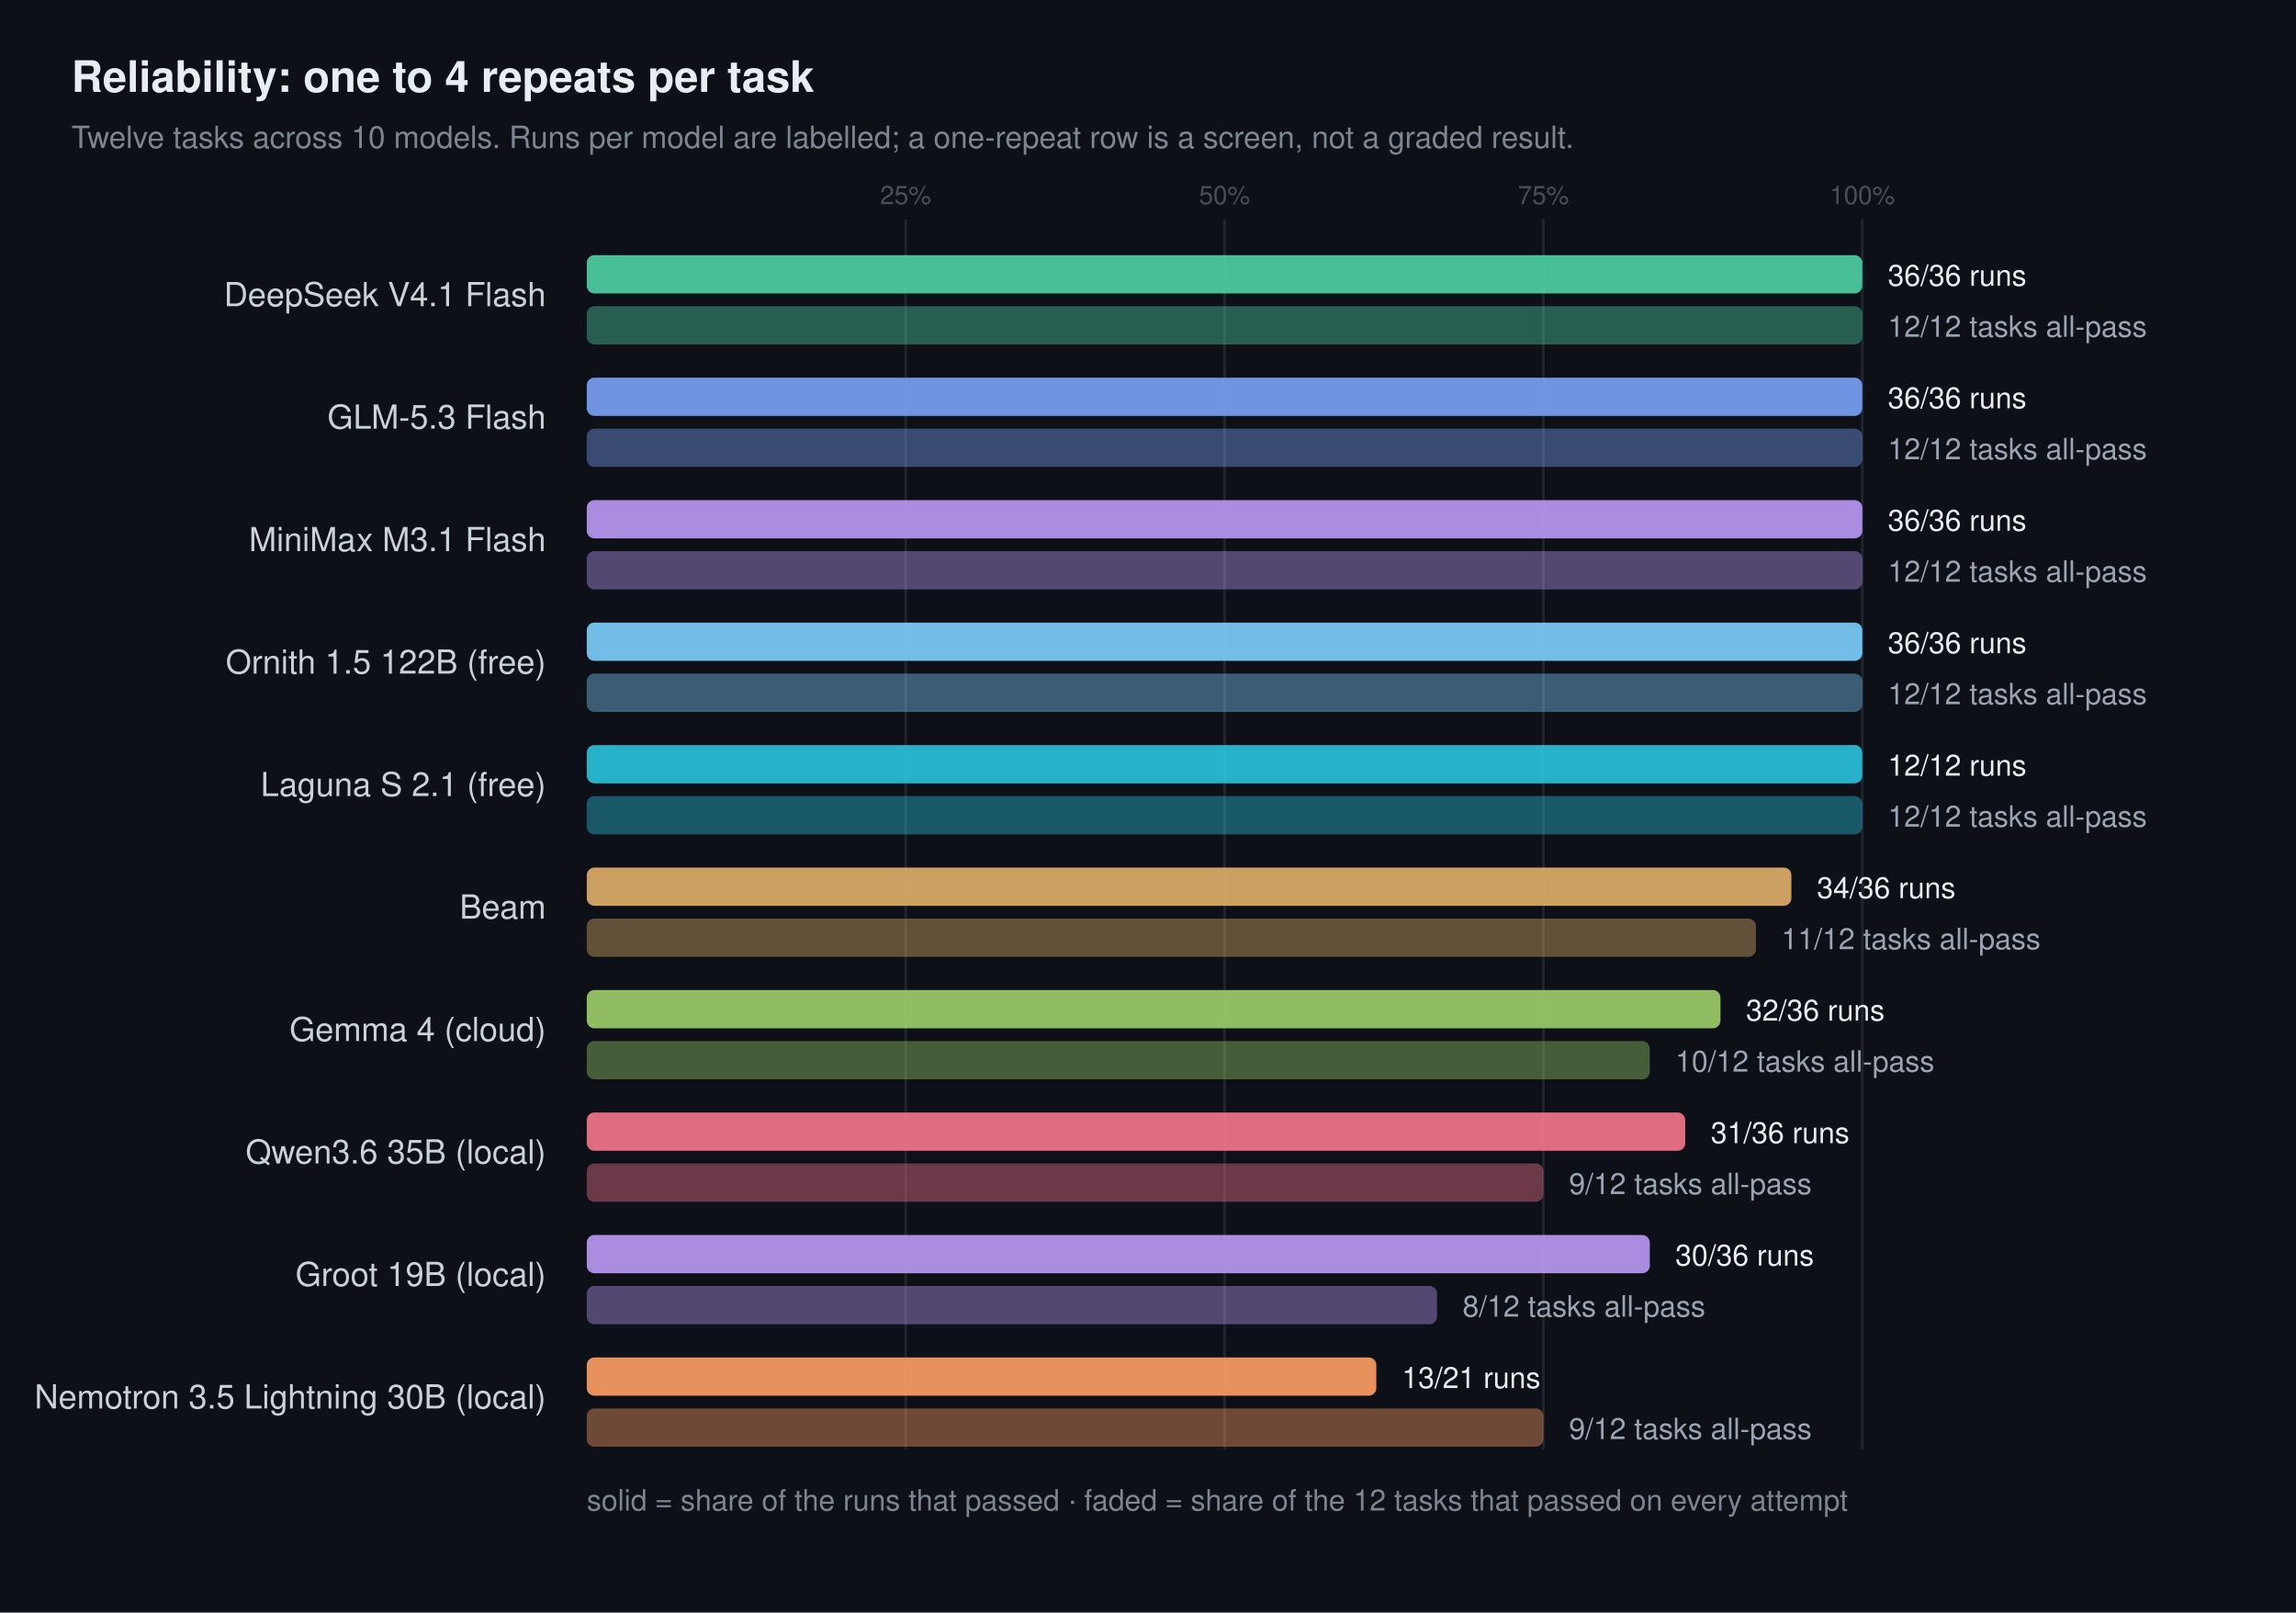
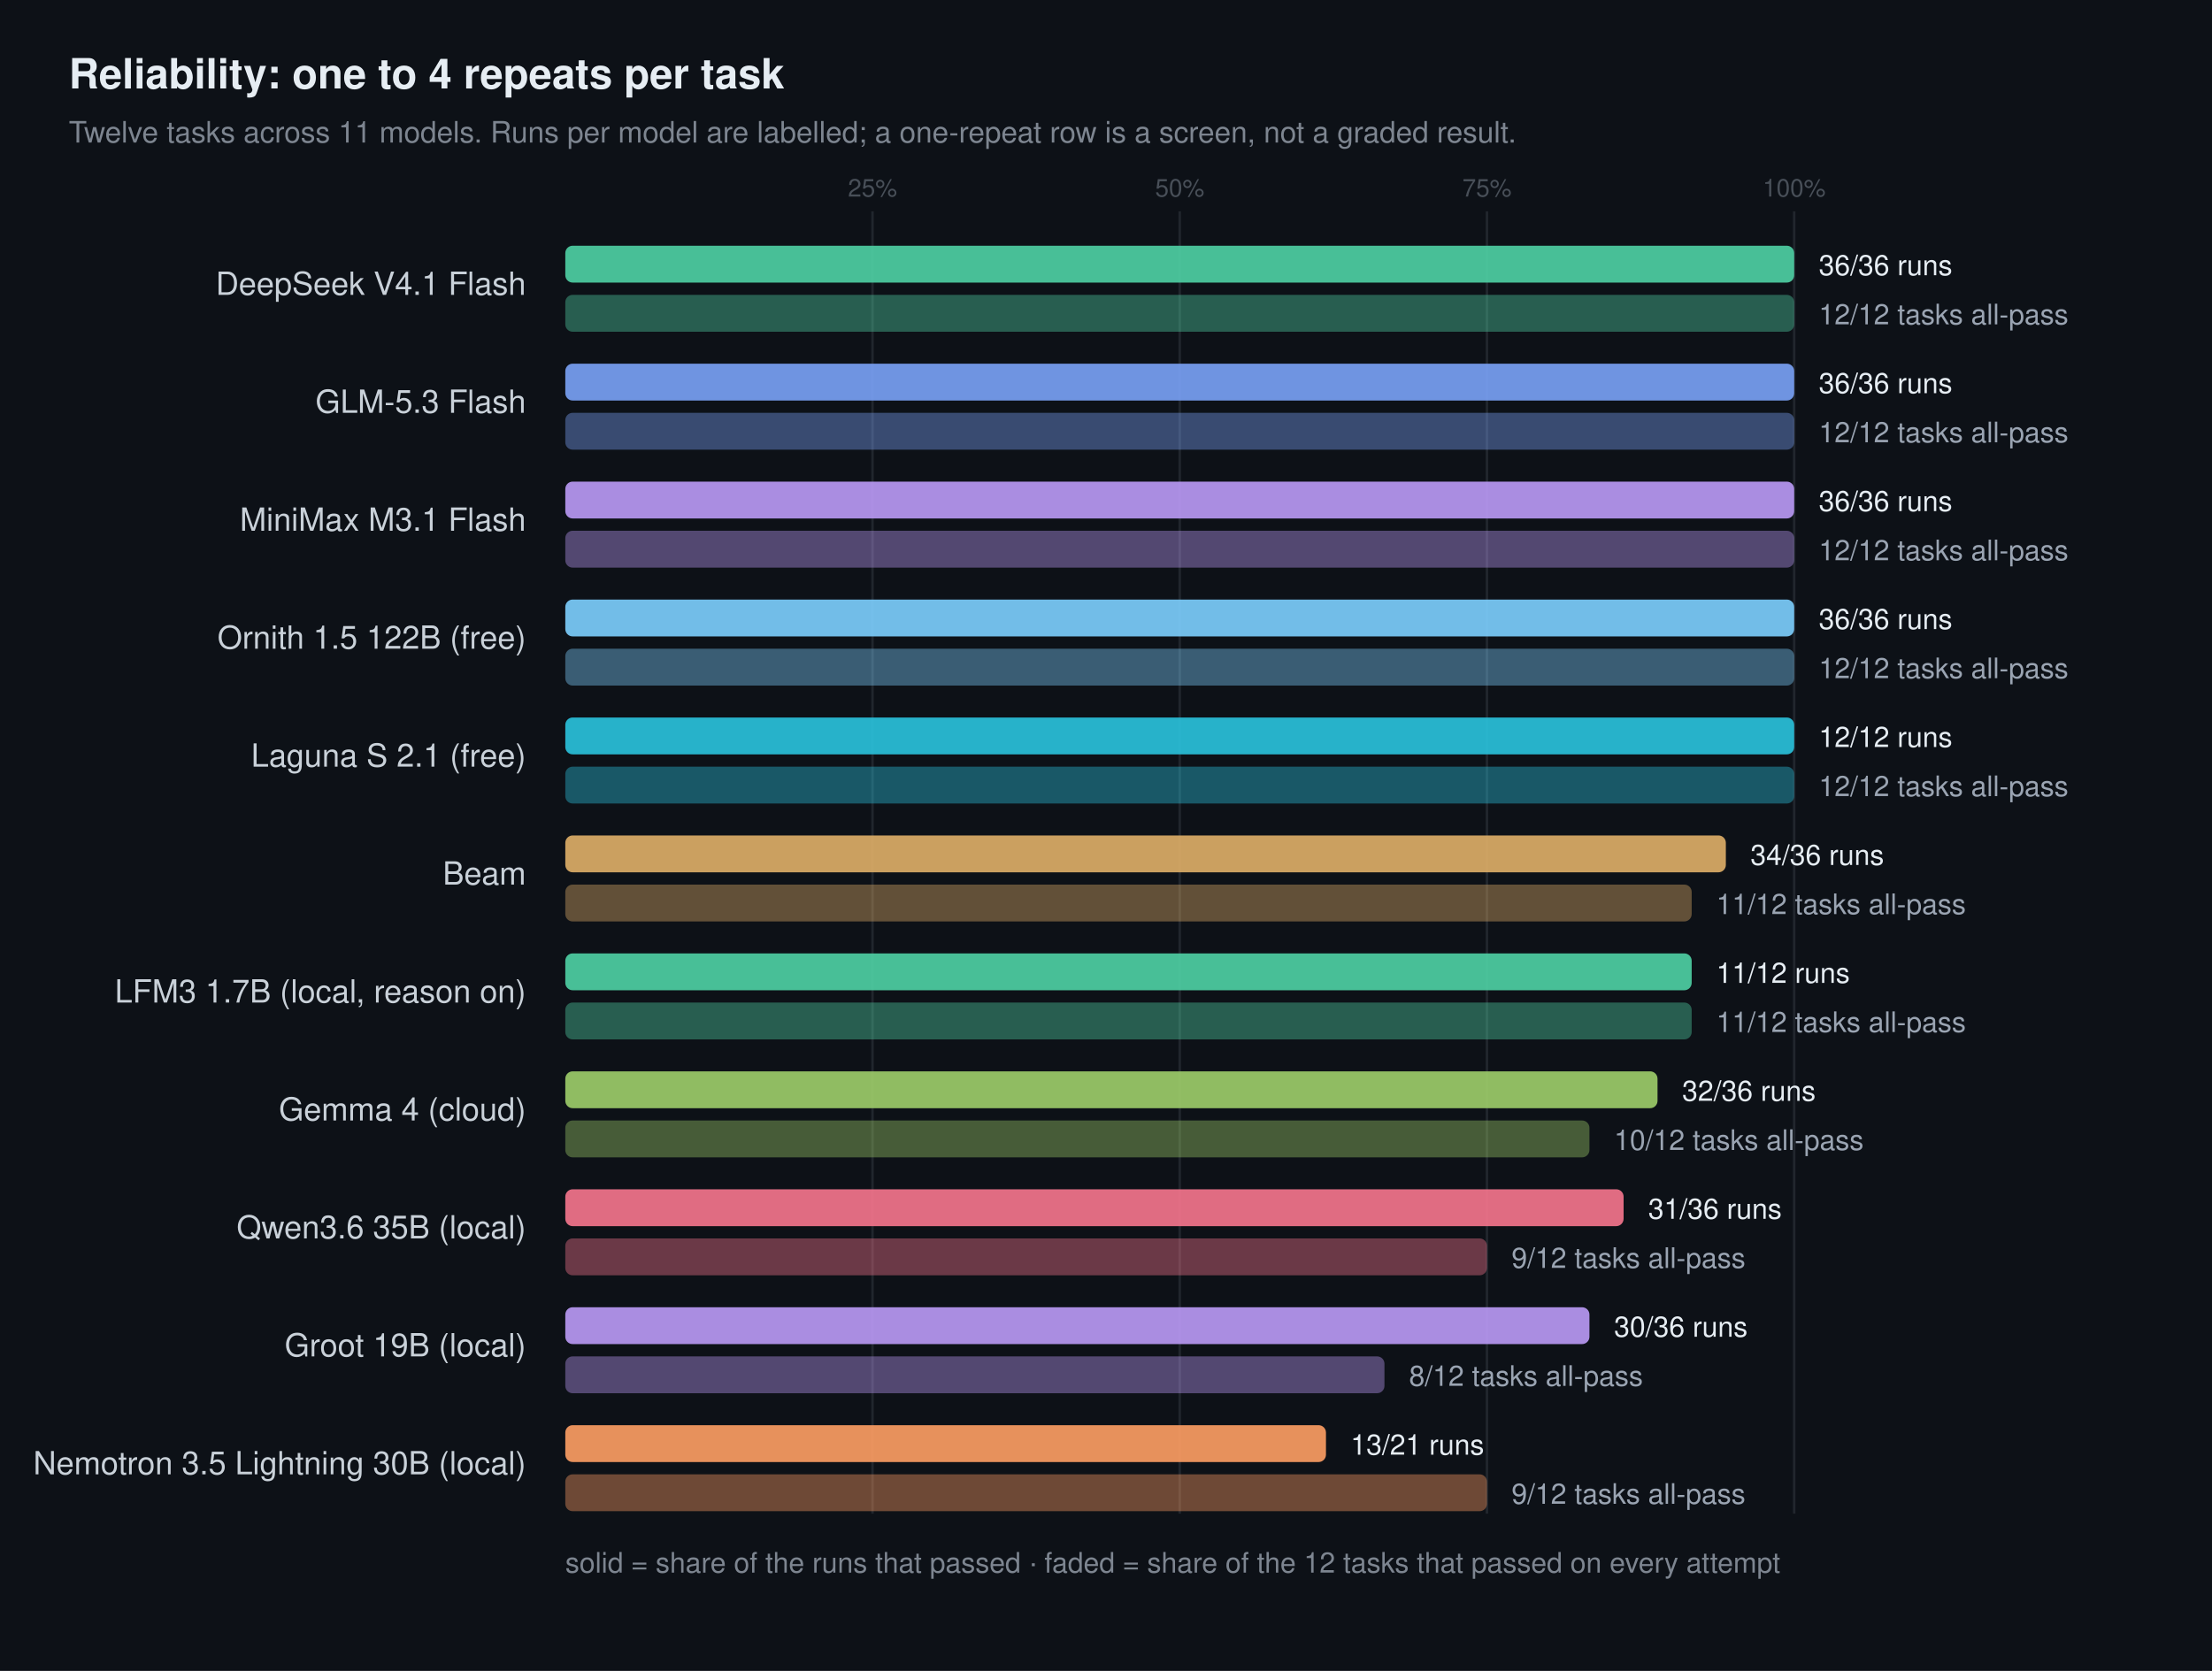
- <svg xmlns="http://www.w3.org/2000/svg" width="900" height="632" viewBox="0 0 900 632" font-family="ui-sans-serif, -apple-system, Segoe UI, Helvetica, Arial, sans-serif">
+ <svg xmlns="http://www.w3.org/2000/svg" width="900" height="680" viewBox="0 0 900 680" font-family="ui-sans-serif, -apple-system, Segoe UI, Helvetica, Arial, sans-serif">
  <rect width="100%" height="100%" fill="#0d1117" />
  <text x="28" y="36" fill="#e6edf3" font-size="17" font-weight="600">Reliability: one to 4 repeats per task</text>
-   <text x="28" y="58" fill="#7d8590" font-size="12">Twelve tasks across 10 models. Runs per model are labelled; a one-repeat row is a screen, not a graded result.</text>
-   <line x1="355.0" y1="86" x2="355.0" y2="568" stroke="#21262d" stroke-width="1" />
+   <text x="28" y="58" fill="#7d8590" font-size="12">Twelve tasks across 11 models. Runs per model are labelled; a one-repeat row is a screen, not a graded result.</text>
+   <line x1="355.0" y1="86" x2="355.0" y2="616" stroke="#21262d" stroke-width="1" />
  <text x="355.0" y="80" fill="#484f58" font-size="10" text-anchor="middle">25%</text>
-   <line x1="480.0" y1="86" x2="480.0" y2="568" stroke="#21262d" stroke-width="1" />
+   <line x1="480.0" y1="86" x2="480.0" y2="616" stroke="#21262d" stroke-width="1" />
  <text x="480.0" y="80" fill="#484f58" font-size="10" text-anchor="middle">50%</text>
-   <line x1="605.0" y1="86" x2="605.0" y2="568" stroke="#21262d" stroke-width="1" />
+   <line x1="605.0" y1="86" x2="605.0" y2="616" stroke="#21262d" stroke-width="1" />
  <text x="605.0" y="80" fill="#484f58" font-size="10" text-anchor="middle">75%</text>
-   <line x1="730.0" y1="86" x2="730.0" y2="568" stroke="#21262d" stroke-width="1" />
+   <line x1="730.0" y1="86" x2="730.0" y2="616" stroke="#21262d" stroke-width="1" />
  <text x="730.0" y="80" fill="#484f58" font-size="10" text-anchor="middle">100%</text>
  <text x="214" y="120" fill="#c9d1d9" font-size="13" text-anchor="end">DeepSeek V4.1 Flash</text>
  <rect x="230" y="100" width="500.0" height="15" rx="3" fill="#4fd1a5" opacity="0.9" />
  <text x="740.0" y="112" fill="#e6edf3" font-size="11.5">36/36 runs</text>
  <rect x="230" y="120" width="500.0" height="15" rx="3" fill="#4fd1a5" opacity="0.4" />
  <text x="740.0" y="132" fill="#9aa4b2" font-size="11.5">12/12 tasks all-pass</text>
  <text x="214" y="168" fill="#c9d1d9" font-size="13" text-anchor="end">GLM-5.3 Flash</text>
  <rect x="230" y="148" width="500.0" height="15" rx="3" fill="#7aa2f7" opacity="0.9" />
  <text x="740.0" y="160" fill="#e6edf3" font-size="11.5">36/36 runs</text>
  <rect x="230" y="168" width="500.0" height="15" rx="3" fill="#7aa2f7" opacity="0.4" />
  <text x="740.0" y="180" fill="#9aa4b2" font-size="11.5">12/12 tasks all-pass</text>
  <text x="214" y="216" fill="#c9d1d9" font-size="13" text-anchor="end">MiniMax M3.1 Flash</text>
  <rect x="230" y="196" width="500.0" height="15" rx="3" fill="#bb9af7" opacity="0.9" />
  <text x="740.0" y="208" fill="#e6edf3" font-size="11.5">36/36 runs</text>
  <rect x="230" y="216" width="500.0" height="15" rx="3" fill="#bb9af7" opacity="0.4" />
  <text x="740.0" y="228" fill="#9aa4b2" font-size="11.5">12/12 tasks all-pass</text>
  <text x="214" y="264" fill="#c9d1d9" font-size="13" text-anchor="end">Ornith 1.5 122B (free)</text>
  <rect x="230" y="244" width="500.0" height="15" rx="3" fill="#7dcfff" opacity="0.9" />
  <text x="740.0" y="256" fill="#e6edf3" font-size="11.5">36/36 runs</text>
  <rect x="230" y="264" width="500.0" height="15" rx="3" fill="#7dcfff" opacity="0.4" />
  <text x="740.0" y="276" fill="#9aa4b2" font-size="11.5">12/12 tasks all-pass</text>
  <text x="214" y="312" fill="#c9d1d9" font-size="13" text-anchor="end">Laguna S 2.1 (free)</text>
  <rect x="230" y="292" width="500.0" height="15" rx="3" fill="#2ac3de" opacity="0.9" />
  <text x="740.0" y="304" fill="#e6edf3" font-size="11.5">12/12 runs</text>
  <rect x="230" y="312" width="500.0" height="15" rx="3" fill="#2ac3de" opacity="0.4" />
  <text x="740.0" y="324" fill="#9aa4b2" font-size="11.5">12/12 tasks all-pass</text>
  <text x="214" y="360" fill="#c9d1d9" font-size="13" text-anchor="end">Beam</text>
  <rect x="230" y="340" width="472.2" height="15" rx="3" fill="#e0af68" opacity="0.9" />
  <text x="712.2" y="352" fill="#e6edf3" font-size="11.5">34/36 runs</text>
  <rect x="230" y="360" width="458.3" height="15" rx="3" fill="#e0af68" opacity="0.4" />
  <text x="698.3" y="372" fill="#9aa4b2" font-size="11.5">11/12 tasks all-pass</text>
-   <text x="214" y="408" fill="#c9d1d9" font-size="13" text-anchor="end">Gemma 4 (cloud)</text>
-   <rect x="230" y="388" width="444.4" height="15" rx="3" fill="#9ece6a" opacity="0.9" />
-   <text x="684.4" y="400" fill="#e6edf3" font-size="11.5">32/36 runs</text>
-   <rect x="230" y="408" width="416.7" height="15" rx="3" fill="#9ece6a" opacity="0.4" />
-   <text x="656.7" y="420" fill="#9aa4b2" font-size="11.5">10/12 tasks all-pass</text>
-   <text x="214" y="456" fill="#c9d1d9" font-size="13" text-anchor="end">Qwen3.6 35B (local)</text>
-   <rect x="230" y="436" width="430.6" height="15" rx="3" fill="#f7768e" opacity="0.9" />
-   <text x="670.6" y="448" fill="#e6edf3" font-size="11.5">31/36 runs</text>
-   <rect x="230" y="456" width="375.0" height="15" rx="3" fill="#f7768e" opacity="0.4" />
-   <text x="615.0" y="468" fill="#9aa4b2" font-size="11.5">9/12 tasks all-pass</text>
-   <text x="214" y="504" fill="#c9d1d9" font-size="13" text-anchor="end">Groot 19B (local)</text>
-   <rect x="230" y="484" width="416.7" height="15" rx="3" fill="#bb9af7" opacity="0.9" />
-   <text x="656.7" y="496" fill="#e6edf3" font-size="11.5">30/36 runs</text>
-   <rect x="230" y="504" width="333.3" height="15" rx="3" fill="#bb9af7" opacity="0.4" />
-   <text x="573.3" y="516" fill="#9aa4b2" font-size="11.5">8/12 tasks all-pass</text>
-   <text x="214" y="552" fill="#c9d1d9" font-size="13" text-anchor="end">Nemotron 3.5 Lightning 30B (local)</text>
-   <rect x="230" y="532" width="309.5" height="15" rx="3" fill="#ff9e64" opacity="0.9" />
-   <text x="549.5" y="544" fill="#e6edf3" font-size="11.5">13/21 runs</text>
-   <rect x="230" y="552" width="375.0" height="15" rx="3" fill="#ff9e64" opacity="0.4" />
-   <text x="615.0" y="564" fill="#9aa4b2" font-size="11.5">9/12 tasks all-pass</text>
-   <text x="230" y="592" fill="#7d8590" font-size="11.5">solid = share of the runs that passed   ·   faded = share of the 12 tasks that passed on every attempt</text>
+   <text x="214" y="408" fill="#c9d1d9" font-size="13" text-anchor="end">LFM3 1.7B (local, reason on)</text>
+   <rect x="230" y="388" width="458.3" height="15" rx="3" fill="#4fd1a5" opacity="0.9" />
+   <text x="698.3" y="400" fill="#e6edf3" font-size="11.5">11/12 runs</text>
+   <rect x="230" y="408" width="458.3" height="15" rx="3" fill="#4fd1a5" opacity="0.4" />
+   <text x="698.3" y="420" fill="#9aa4b2" font-size="11.5">11/12 tasks all-pass</text>
+   <text x="214" y="456" fill="#c9d1d9" font-size="13" text-anchor="end">Gemma 4 (cloud)</text>
+   <rect x="230" y="436" width="444.4" height="15" rx="3" fill="#9ece6a" opacity="0.9" />
+   <text x="684.4" y="448" fill="#e6edf3" font-size="11.5">32/36 runs</text>
+   <rect x="230" y="456" width="416.7" height="15" rx="3" fill="#9ece6a" opacity="0.4" />
+   <text x="656.7" y="468" fill="#9aa4b2" font-size="11.5">10/12 tasks all-pass</text>
+   <text x="214" y="504" fill="#c9d1d9" font-size="13" text-anchor="end">Qwen3.6 35B (local)</text>
+   <rect x="230" y="484" width="430.6" height="15" rx="3" fill="#f7768e" opacity="0.9" />
+   <text x="670.6" y="496" fill="#e6edf3" font-size="11.5">31/36 runs</text>
+   <rect x="230" y="504" width="375.0" height="15" rx="3" fill="#f7768e" opacity="0.4" />
+   <text x="615.0" y="516" fill="#9aa4b2" font-size="11.5">9/12 tasks all-pass</text>
+   <text x="214" y="552" fill="#c9d1d9" font-size="13" text-anchor="end">Groot 19B (local)</text>
+   <rect x="230" y="532" width="416.7" height="15" rx="3" fill="#bb9af7" opacity="0.9" />
+   <text x="656.7" y="544" fill="#e6edf3" font-size="11.5">30/36 runs</text>
+   <rect x="230" y="552" width="333.3" height="15" rx="3" fill="#bb9af7" opacity="0.4" />
+   <text x="573.3" y="564" fill="#9aa4b2" font-size="11.5">8/12 tasks all-pass</text>
+   <text x="214" y="600" fill="#c9d1d9" font-size="13" text-anchor="end">Nemotron 3.5 Lightning 30B (local)</text>
+   <rect x="230" y="580" width="309.5" height="15" rx="3" fill="#ff9e64" opacity="0.9" />
+   <text x="549.5" y="592" fill="#e6edf3" font-size="11.5">13/21 runs</text>
+   <rect x="230" y="600" width="375.0" height="15" rx="3" fill="#ff9e64" opacity="0.4" />
+   <text x="615.0" y="612" fill="#9aa4b2" font-size="11.5">9/12 tasks all-pass</text>
+   <text x="230" y="640" fill="#7d8590" font-size="11.5">solid = share of the runs that passed   ·   faded = share of the 12 tasks that passed on every attempt</text>
</svg>
